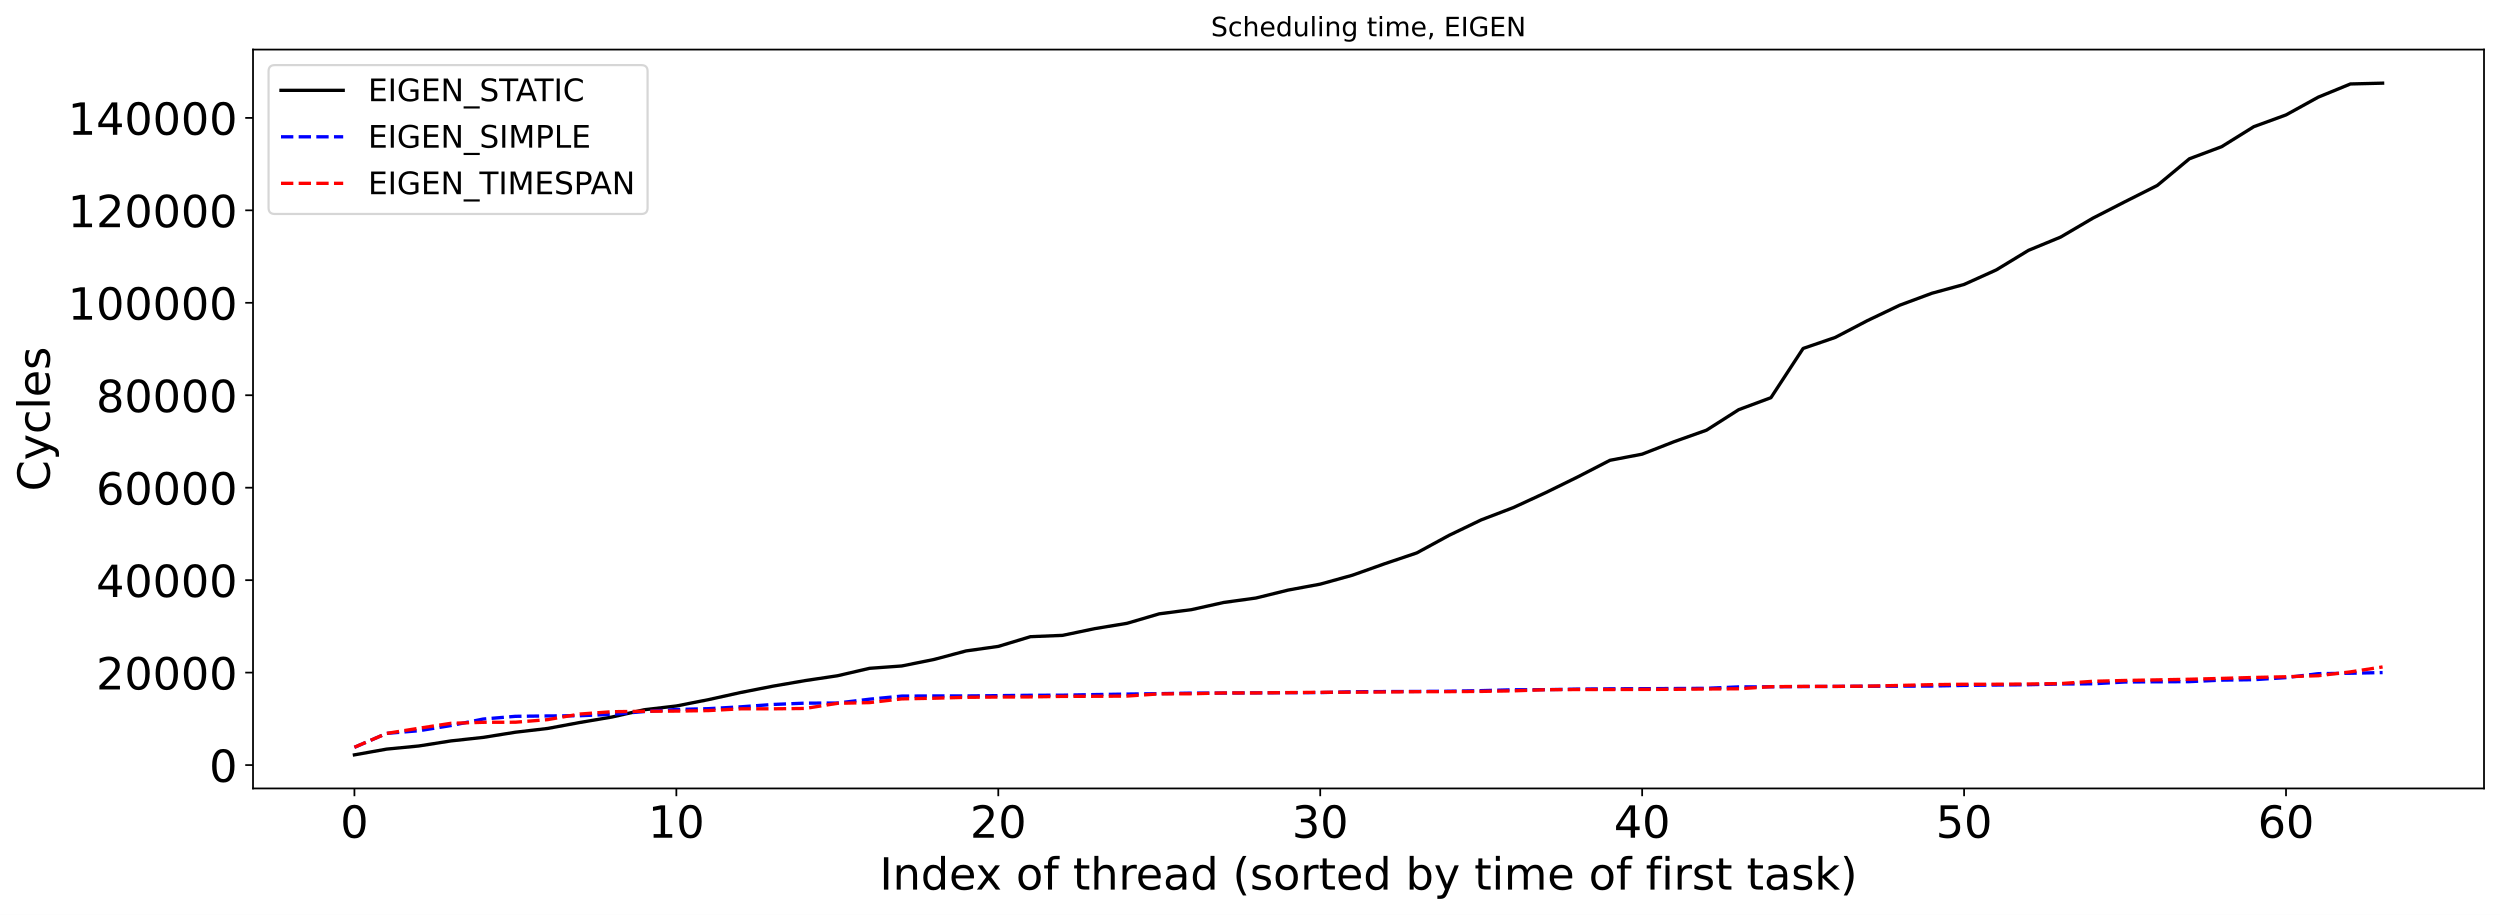
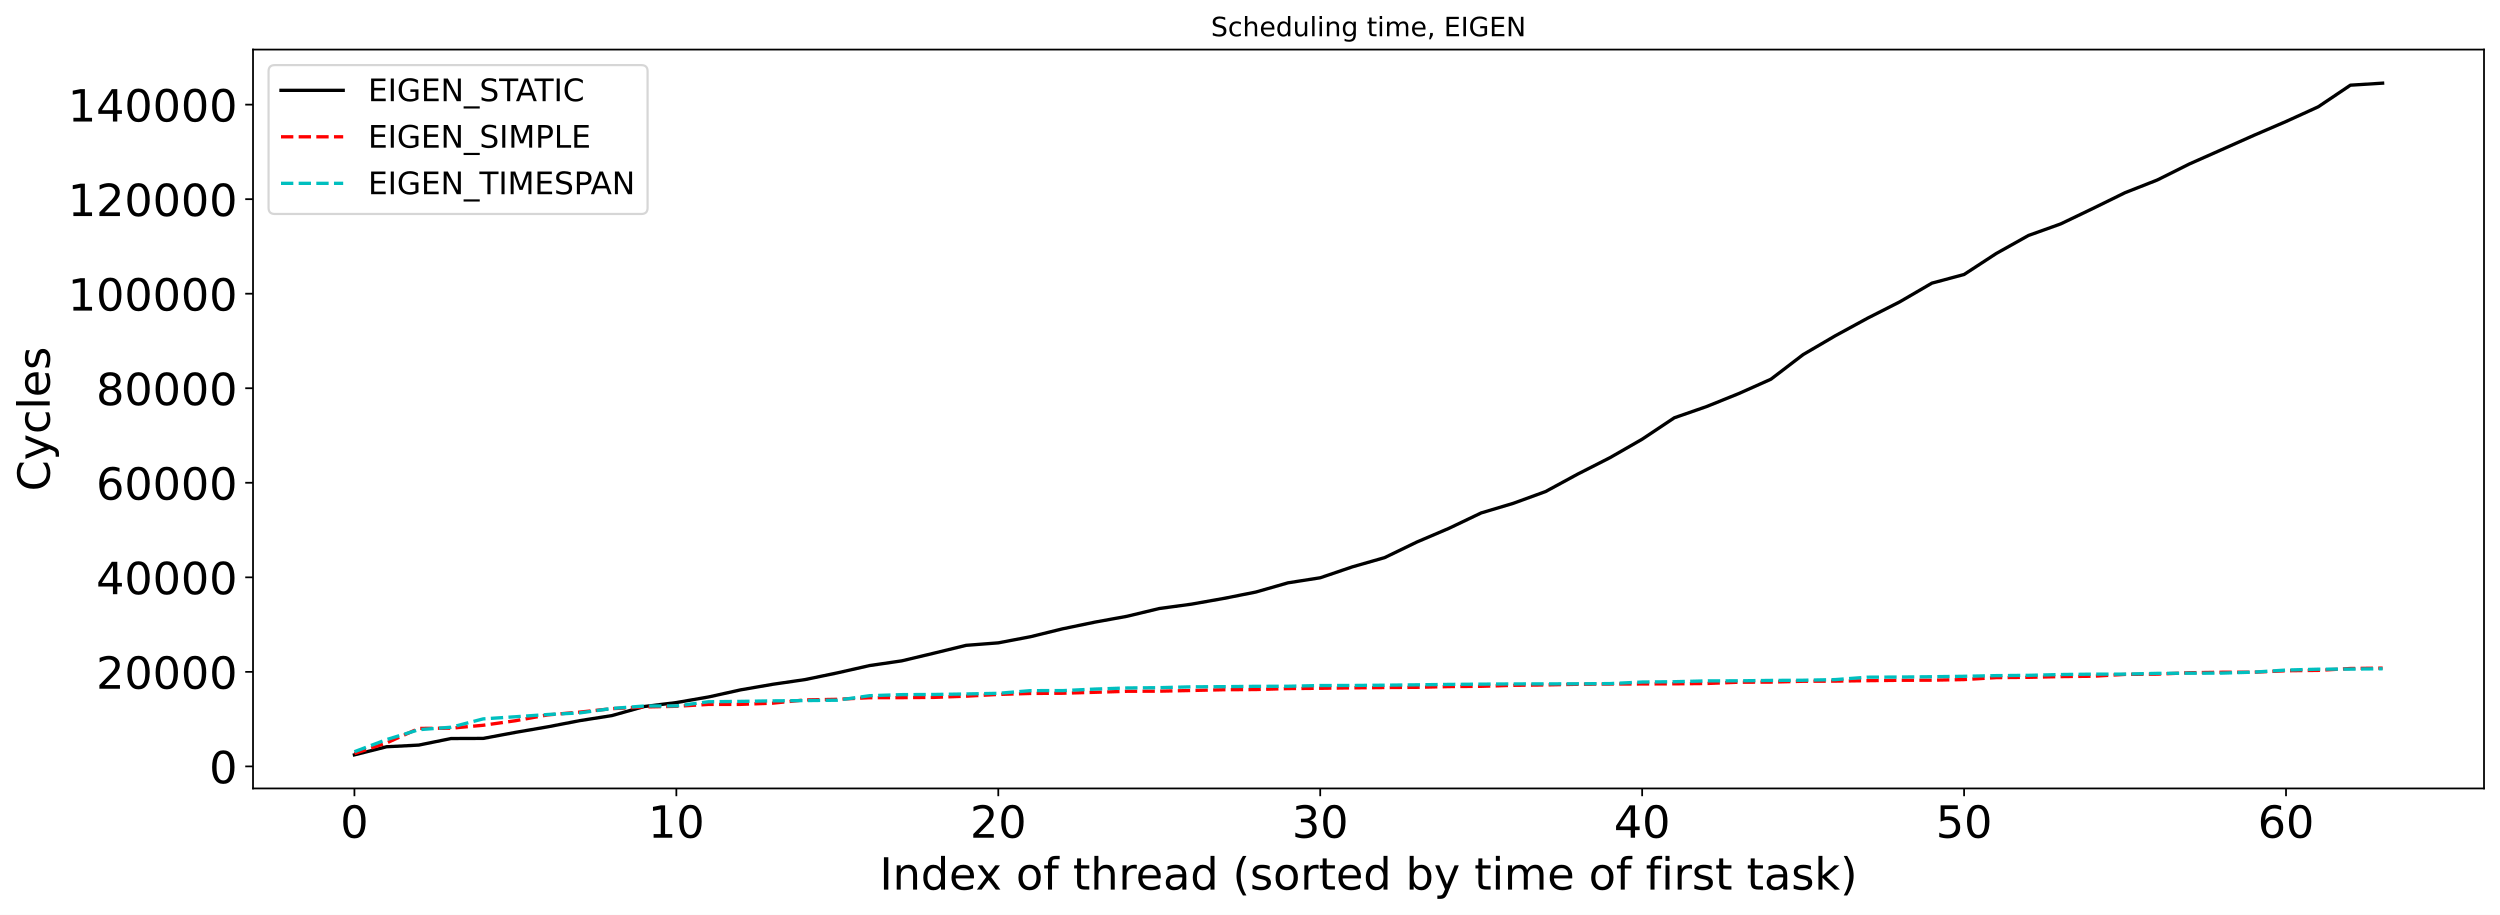
<svg xmlns="http://www.w3.org/2000/svg" xmlns:xlink="http://www.w3.org/1999/xlink" width="1125.506pt" height="411.871pt" viewBox="0 0 1125.506 411.871" version="1.1">
  <defs>
    <style type="text/css">*{stroke-linejoin: round; stroke-linecap: butt}</style>
  </defs>
  <g id="figure_1">
    <g id="patch_1">
      <path d="M -0 411.871  L 1125.506 411.871  L 1125.506 0  L -0 0  z " style="fill: #ffffff" />
    </g>
    <g id="axes_1">
      <g id="patch_2">
        <path d="M 113.906 354.958  L 1118.306 354.958  L 1118.306 22.318  L 113.906 22.318  z " style="fill: #ffffff" />
      </g>
      <g id="matplotlib.axis_1">
        <g id="xtick_1">
          <g id="line2d_1">
            <defs>
-               <path id="m2755cabca2" d="M 0 0  L 0 3.5  " style="stroke: #000000; stroke-width: 0.8" />
-             </defs>
-             <g>
-               <use xlink:href="#m2755cabca2" x="159.561" y="354.958" style="stroke: #000000; stroke-width: 0.8" />
+               <path id="me7fd4f5e73" d="M 0 0  L 0 3.5  " style="stroke: #000000; stroke-width: 0.8" />
+             </defs>
+             <g>
+               <use xlink:href="#me7fd4f5e73" x="159.561" y="354.958" style="stroke: #000000; stroke-width: 0.8" />
            </g>
          </g>
          <g id="text_1">
            <g transform="translate(153.1983 377.155) scale(0.2 -0.2)">
              <defs>
                <path id="DejaVuSans-30" d="M 2034 4250  Q 1547 4250 1301 3770  Q 1056 3291 1056 2328  Q 1056 1369 1301 889  Q 1547 409 2034 409  Q 2525 409 2770 889  Q 3016 1369 3016 2328  Q 3016 3291 2770 3770  Q 2525 4250 2034 4250  z M 2034 4750  Q 2819 4750 3233 4129  Q 3647 3509 3647 2328  Q 3647 1150 3233 529  Q 2819 -91 2034 -91  Q 1250 -91 836 529  Q 422 1150 422 2328  Q 422 3509 836 4129  Q 1250 4750 2034 4750  z " transform="scale(0.015625)" />
              </defs>
              <use xlink:href="#DejaVuSans-30" />
            </g>
          </g>
        </g>
        <g id="xtick_2">
          <g id="line2d_2">
            <g>
-               <use xlink:href="#m2755cabca2" x="304.496" y="354.958" style="stroke: #000000; stroke-width: 0.8" />
+               <use xlink:href="#me7fd4f5e73" x="304.496" y="354.958" style="stroke: #000000; stroke-width: 0.8" />
            </g>
          </g>
          <g id="text_2">
            <g transform="translate(291.7709 377.155) scale(0.2 -0.2)">
              <defs>
                <path id="DejaVuSans-31" d="M 794 531  L 1825 531  L 1825 4091  L 703 3866  L 703 4441  L 1819 4666  L 2450 4666  L 2450 531  L 3481 531  L 3481 0  L 794 0  L 794 531  z " transform="scale(0.015625)" />
              </defs>
              <use xlink:href="#DejaVuSans-31" />
              <use xlink:href="#DejaVuSans-30" x="63.623" />
            </g>
          </g>
        </g>
        <g id="xtick_3">
          <g id="line2d_3">
            <g>
-               <use xlink:href="#m2755cabca2" x="449.431" y="354.958" style="stroke: #000000; stroke-width: 0.8" />
+               <use xlink:href="#me7fd4f5e73" x="449.431" y="354.958" style="stroke: #000000; stroke-width: 0.8" />
            </g>
          </g>
          <g id="text_3">
            <g transform="translate(436.7059 377.155) scale(0.2 -0.2)">
              <defs>
                <path id="DejaVuSans-32" d="M 1228 531  L 3431 531  L 3431 0  L 469 0  L 469 531  Q 828 903 1448 1529  Q 2069 2156 2228 2338  Q 2531 2678 2651 2914  Q 2772 3150 2772 3378  Q 2772 3750 2511 3984  Q 2250 4219 1831 4219  Q 1534 4219 1204 4116  Q 875 4013 500 3803  L 500 4441  Q 881 4594 1212 4672  Q 1544 4750 1819 4750  Q 2544 4750 2975 4387  Q 3406 4025 3406 3419  Q 3406 3131 3298 2873  Q 3191 2616 2906 2266  Q 2828 2175 2409 1742  Q 1991 1309 1228 531  z " transform="scale(0.015625)" />
              </defs>
              <use xlink:href="#DejaVuSans-32" />
              <use xlink:href="#DejaVuSans-30" x="63.623" />
            </g>
          </g>
        </g>
        <g id="xtick_4">
          <g id="line2d_4">
            <g>
-               <use xlink:href="#m2755cabca2" x="594.366" y="354.958" style="stroke: #000000; stroke-width: 0.8" />
+               <use xlink:href="#me7fd4f5e73" x="594.366" y="354.958" style="stroke: #000000; stroke-width: 0.8" />
            </g>
          </g>
          <g id="text_4">
            <g transform="translate(581.641 377.155) scale(0.2 -0.2)">
              <defs>
                <path id="DejaVuSans-33" d="M 2597 2516  Q 3050 2419 3304 2112  Q 3559 1806 3559 1356  Q 3559 666 3084 287  Q 2609 -91 1734 -91  Q 1441 -91 1130 -33  Q 819 25 488 141  L 488 750  Q 750 597 1062 519  Q 1375 441 1716 441  Q 2309 441 2620 675  Q 2931 909 2931 1356  Q 2931 1769 2642 2001  Q 2353 2234 1838 2234  L 1294 2234  L 1294 2753  L 1863 2753  Q 2328 2753 2575 2939  Q 2822 3125 2822 3475  Q 2822 3834 2567 4026  Q 2313 4219 1838 4219  Q 1578 4219 1281 4162  Q 984 4106 628 3988  L 628 4550  Q 988 4650 1302 4700  Q 1616 4750 1894 4750  Q 2613 4750 3031 4423  Q 3450 4097 3450 3541  Q 3450 3153 3228 2886  Q 3006 2619 2597 2516  z " transform="scale(0.015625)" />
              </defs>
              <use xlink:href="#DejaVuSans-33" />
              <use xlink:href="#DejaVuSans-30" x="63.623" />
            </g>
          </g>
        </g>
        <g id="xtick_5">
          <g id="line2d_5">
            <g>
-               <use xlink:href="#m2755cabca2" x="739.301" y="354.958" style="stroke: #000000; stroke-width: 0.8" />
+               <use xlink:href="#me7fd4f5e73" x="739.301" y="354.958" style="stroke: #000000; stroke-width: 0.8" />
            </g>
          </g>
          <g id="text_5">
            <g transform="translate(726.5761 377.155) scale(0.2 -0.2)">
              <defs>
                <path id="DejaVuSans-34" d="M 2419 4116  L 825 1625  L 2419 1625  L 2419 4116  z M 2253 4666  L 3047 4666  L 3047 1625  L 3713 1625  L 3713 1100  L 3047 1100  L 3047 0  L 2419 0  L 2419 1100  L 313 1100  L 313 1709  L 2253 4666  z " transform="scale(0.015625)" />
              </defs>
              <use xlink:href="#DejaVuSans-34" />
              <use xlink:href="#DejaVuSans-30" x="63.623" />
            </g>
          </g>
        </g>
        <g id="xtick_6">
          <g id="line2d_6">
            <g>
-               <use xlink:href="#m2755cabca2" x="884.236" y="354.958" style="stroke: #000000; stroke-width: 0.8" />
+               <use xlink:href="#me7fd4f5e73" x="884.236" y="354.958" style="stroke: #000000; stroke-width: 0.8" />
            </g>
          </g>
          <g id="text_6">
            <g transform="translate(871.5111 377.155) scale(0.2 -0.2)">
              <defs>
                <path id="DejaVuSans-35" d="M 691 4666  L 3169 4666  L 3169 4134  L 1269 4134  L 1269 2991  Q 1406 3038 1543 3061  Q 1681 3084 1819 3084  Q 2600 3084 3056 2656  Q 3513 2228 3513 1497  Q 3513 744 3044 326  Q 2575 -91 1722 -91  Q 1428 -91 1123 -41  Q 819 9 494 109  L 494 744  Q 775 591 1075 516  Q 1375 441 1709 441  Q 2250 441 2565 725  Q 2881 1009 2881 1497  Q 2881 1984 2565 2268  Q 2250 2553 1709 2553  Q 1456 2553 1204 2497  Q 953 2441 691 2322  L 691 4666  z " transform="scale(0.015625)" />
              </defs>
              <use xlink:href="#DejaVuSans-35" />
              <use xlink:href="#DejaVuSans-30" x="63.623" />
            </g>
          </g>
        </g>
        <g id="xtick_7">
          <g id="line2d_7">
            <g>
-               <use xlink:href="#m2755cabca2" x="1029.171" y="354.958" style="stroke: #000000; stroke-width: 0.8" />
+               <use xlink:href="#me7fd4f5e73" x="1029.171" y="354.958" style="stroke: #000000; stroke-width: 0.8" />
            </g>
          </g>
          <g id="text_7">
            <g transform="translate(1016.446 377.155) scale(0.2 -0.2)">
              <defs>
                <path id="DejaVuSans-36" d="M 2113 2584  Q 1688 2584 1439 2293  Q 1191 2003 1191 1497  Q 1191 994 1439 701  Q 1688 409 2113 409  Q 2538 409 2786 701  Q 3034 994 3034 1497  Q 3034 2003 2786 2293  Q 2538 2584 2113 2584  z M 3366 4563  L 3366 3988  Q 3128 4100 2886 4159  Q 2644 4219 2406 4219  Q 1781 4219 1451 3797  Q 1122 3375 1075 2522  Q 1259 2794 1537 2939  Q 1816 3084 2150 3084  Q 2853 3084 3261 2657  Q 3669 2231 3669 1497  Q 3669 778 3244 343  Q 2819 -91 2113 -91  Q 1303 -91 875 529  Q 447 1150 447 2328  Q 447 3434 972 4092  Q 1497 4750 2381 4750  Q 2619 4750 2861 4703  Q 3103 4656 3366 4563  z " transform="scale(0.015625)" />
              </defs>
              <use xlink:href="#DejaVuSans-36" />
              <use xlink:href="#DejaVuSans-30" x="63.623" />
            </g>
          </g>
        </g>
        <g id="text_8">
          <g transform="translate(395.9859 400.5113) scale(0.2 -0.2)">
            <defs>
              <path id="DejaVuSans-49" d="M 628 4666  L 1259 4666  L 1259 0  L 628 0  L 628 4666  z " transform="scale(0.015625)" />
              <path id="DejaVuSans-6e" d="M 3513 2113  L 3513 0  L 2938 0  L 2938 2094  Q 2938 2591 2744 2837  Q 2550 3084 2163 3084  Q 1697 3084 1428 2787  Q 1159 2491 1159 1978  L 1159 0  L 581 0  L 581 3500  L 1159 3500  L 1159 2956  Q 1366 3272 1645 3428  Q 1925 3584 2291 3584  Q 2894 3584 3203 3211  Q 3513 2838 3513 2113  z " transform="scale(0.015625)" />
              <path id="DejaVuSans-64" d="M 2906 2969  L 2906 4863  L 3481 4863  L 3481 0  L 2906 0  L 2906 525  Q 2725 213 2448 61  Q 2172 -91 1784 -91  Q 1150 -91 751 415  Q 353 922 353 1747  Q 353 2572 751 3078  Q 1150 3584 1784 3584  Q 2172 3584 2448 3432  Q 2725 3281 2906 2969  z M 947 1747  Q 947 1113 1208 752  Q 1469 391 1925 391  Q 2381 391 2643 752  Q 2906 1113 2906 1747  Q 2906 2381 2643 2742  Q 2381 3103 1925 3103  Q 1469 3103 1208 2742  Q 947 2381 947 1747  z " transform="scale(0.015625)" />
              <path id="DejaVuSans-65" d="M 3597 1894  L 3597 1613  L 953 1613  Q 991 1019 1311 708  Q 1631 397 2203 397  Q 2534 397 2845 478  Q 3156 559 3463 722  L 3463 178  Q 3153 47 2828 -22  Q 2503 -91 2169 -91  Q 1331 -91 842 396  Q 353 884 353 1716  Q 353 2575 817 3079  Q 1281 3584 2069 3584  Q 2775 3584 3186 3129  Q 3597 2675 3597 1894  z M 3022 2063  Q 3016 2534 2758 2815  Q 2500 3097 2075 3097  Q 1594 3097 1305 2825  Q 1016 2553 972 2059  L 3022 2063  z " transform="scale(0.015625)" />
              <path id="DejaVuSans-78" d="M 3513 3500  L 2247 1797  L 3578 0  L 2900 0  L 1881 1375  L 863 0  L 184 0  L 1544 1831  L 300 3500  L 978 3500  L 1906 2253  L 2834 3500  L 3513 3500  z " transform="scale(0.015625)" />
              <path id="DejaVuSans-20" transform="scale(0.015625)" />
              <path id="DejaVuSans-6f" d="M 1959 3097  Q 1497 3097 1228 2736  Q 959 2375 959 1747  Q 959 1119 1226 758  Q 1494 397 1959 397  Q 2419 397 2687 759  Q 2956 1122 2956 1747  Q 2956 2369 2687 2733  Q 2419 3097 1959 3097  z M 1959 3584  Q 2709 3584 3137 3096  Q 3566 2609 3566 1747  Q 3566 888 3137 398  Q 2709 -91 1959 -91  Q 1206 -91 779 398  Q 353 888 353 1747  Q 353 2609 779 3096  Q 1206 3584 1959 3584  z " transform="scale(0.015625)" />
              <path id="DejaVuSans-66" d="M 2375 4863  L 2375 4384  L 1825 4384  Q 1516 4384 1395 4259  Q 1275 4134 1275 3809  L 1275 3500  L 2222 3500  L 2222 3053  L 1275 3053  L 1275 0  L 697 0  L 697 3053  L 147 3053  L 147 3500  L 697 3500  L 697 3744  Q 697 4328 969 4595  Q 1241 4863 1831 4863  L 2375 4863  z " transform="scale(0.015625)" />
              <path id="DejaVuSans-74" d="M 1172 4494  L 1172 3500  L 2356 3500  L 2356 3053  L 1172 3053  L 1172 1153  Q 1172 725 1289 603  Q 1406 481 1766 481  L 2356 481  L 2356 0  L 1766 0  Q 1100 0 847 248  Q 594 497 594 1153  L 594 3053  L 172 3053  L 172 3500  L 594 3500  L 594 4494  L 1172 4494  z " transform="scale(0.015625)" />
              <path id="DejaVuSans-68" d="M 3513 2113  L 3513 0  L 2938 0  L 2938 2094  Q 2938 2591 2744 2837  Q 2550 3084 2163 3084  Q 1697 3084 1428 2787  Q 1159 2491 1159 1978  L 1159 0  L 581 0  L 581 4863  L 1159 4863  L 1159 2956  Q 1366 3272 1645 3428  Q 1925 3584 2291 3584  Q 2894 3584 3203 3211  Q 3513 2838 3513 2113  z " transform="scale(0.015625)" />
              <path id="DejaVuSans-72" d="M 2631 2963  Q 2534 3019 2420 3045  Q 2306 3072 2169 3072  Q 1681 3072 1420 2755  Q 1159 2438 1159 1844  L 1159 0  L 581 0  L 581 3500  L 1159 3500  L 1159 2956  Q 1341 3275 1631 3429  Q 1922 3584 2338 3584  Q 2397 3584 2469 3576  Q 2541 3569 2628 3553  L 2631 2963  z " transform="scale(0.015625)" />
              <path id="DejaVuSans-61" d="M 2194 1759  Q 1497 1759 1228 1600  Q 959 1441 959 1056  Q 959 750 1161 570  Q 1363 391 1709 391  Q 2188 391 2477 730  Q 2766 1069 2766 1631  L 2766 1759  L 2194 1759  z M 3341 1997  L 3341 0  L 2766 0  L 2766 531  Q 2569 213 2275 61  Q 1981 -91 1556 -91  Q 1019 -91 701 211  Q 384 513 384 1019  Q 384 1609 779 1909  Q 1175 2209 1959 2209  L 2766 2209  L 2766 2266  Q 2766 2663 2505 2880  Q 2244 3097 1772 3097  Q 1472 3097 1187 3025  Q 903 2953 641 2809  L 641 3341  Q 956 3463 1253 3523  Q 1550 3584 1831 3584  Q 2591 3584 2966 3190  Q 3341 2797 3341 1997  z " transform="scale(0.015625)" />
              <path id="DejaVuSans-28" d="M 1984 4856  Q 1566 4138 1362 3434  Q 1159 2731 1159 2009  Q 1159 1288 1364 580  Q 1569 -128 1984 -844  L 1484 -844  Q 1016 -109 783 600  Q 550 1309 550 2009  Q 550 2706 781 3412  Q 1013 4119 1484 4856  L 1984 4856  z " transform="scale(0.015625)" />
              <path id="DejaVuSans-73" d="M 2834 3397  L 2834 2853  Q 2591 2978 2328 3040  Q 2066 3103 1784 3103  Q 1356 3103 1142 2972  Q 928 2841 928 2578  Q 928 2378 1081 2264  Q 1234 2150 1697 2047  L 1894 2003  Q 2506 1872 2764 1633  Q 3022 1394 3022 966  Q 3022 478 2636 193  Q 2250 -91 1575 -91  Q 1294 -91 989 -36  Q 684 19 347 128  L 347 722  Q 666 556 975 473  Q 1284 391 1588 391  Q 1994 391 2212 530  Q 2431 669 2431 922  Q 2431 1156 2273 1281  Q 2116 1406 1581 1522  L 1381 1569  Q 847 1681 609 1914  Q 372 2147 372 2553  Q 372 3047 722 3315  Q 1072 3584 1716 3584  Q 2034 3584 2315 3537  Q 2597 3491 2834 3397  z " transform="scale(0.015625)" />
              <path id="DejaVuSans-62" d="M 3116 1747  Q 3116 2381 2855 2742  Q 2594 3103 2138 3103  Q 1681 3103 1420 2742  Q 1159 2381 1159 1747  Q 1159 1113 1420 752  Q 1681 391 2138 391  Q 2594 391 2855 752  Q 3116 1113 3116 1747  z M 1159 2969  Q 1341 3281 1617 3432  Q 1894 3584 2278 3584  Q 2916 3584 3314 3078  Q 3713 2572 3713 1747  Q 3713 922 3314 415  Q 2916 -91 2278 -91  Q 1894 -91 1617 61  Q 1341 213 1159 525  L 1159 0  L 581 0  L 581 4863  L 1159 4863  L 1159 2969  z " transform="scale(0.015625)" />
              <path id="DejaVuSans-79" d="M 2059 -325  Q 1816 -950 1584 -1140  Q 1353 -1331 966 -1331  L 506 -1331  L 506 -850  L 844 -850  Q 1081 -850 1212 -737  Q 1344 -625 1503 -206  L 1606 56  L 191 3500  L 800 3500  L 1894 763  L 2988 3500  L 3597 3500  L 2059 -325  z " transform="scale(0.015625)" />
              <path id="DejaVuSans-69" d="M 603 3500  L 1178 3500  L 1178 0  L 603 0  L 603 3500  z M 603 4863  L 1178 4863  L 1178 4134  L 603 4134  L 603 4863  z " transform="scale(0.015625)" />
              <path id="DejaVuSans-6d" d="M 3328 2828  Q 3544 3216 3844 3400  Q 4144 3584 4550 3584  Q 5097 3584 5394 3201  Q 5691 2819 5691 2113  L 5691 0  L 5113 0  L 5113 2094  Q 5113 2597 4934 2840  Q 4756 3084 4391 3084  Q 3944 3084 3684 2787  Q 3425 2491 3425 1978  L 3425 0  L 2847 0  L 2847 2094  Q 2847 2600 2669 2842  Q 2491 3084 2119 3084  Q 1678 3084 1418 2786  Q 1159 2488 1159 1978  L 1159 0  L 581 0  L 581 3500  L 1159 3500  L 1159 2956  Q 1356 3278 1631 3431  Q 1906 3584 2284 3584  Q 2666 3584 2933 3390  Q 3200 3197 3328 2828  z " transform="scale(0.015625)" />
              <path id="DejaVuSans-6b" d="M 581 4863  L 1159 4863  L 1159 1991  L 2875 3500  L 3609 3500  L 1753 1863  L 3688 0  L 2938 0  L 1159 1709  L 1159 0  L 581 0  L 581 4863  z " transform="scale(0.015625)" />
              <path id="DejaVuSans-29" d="M 513 4856  L 1013 4856  Q 1481 4119 1714 3412  Q 1947 2706 1947 2009  Q 1947 1309 1714 600  Q 1481 -109 1013 -844  L 513 -844  Q 928 -128 1133 580  Q 1338 1288 1338 2009  Q 1338 2731 1133 3434  Q 928 4138 513 4856  z " transform="scale(0.015625)" />
            </defs>
            <use xlink:href="#DejaVuSans-49" />
            <use xlink:href="#DejaVuSans-6e" x="29.492" />
            <use xlink:href="#DejaVuSans-64" x="92.871" />
            <use xlink:href="#DejaVuSans-65" x="156.348" />
            <use xlink:href="#DejaVuSans-78" x="216.121" />
            <use xlink:href="#DejaVuSans-20" x="275.301" />
            <use xlink:href="#DejaVuSans-6f" x="307.088" />
            <use xlink:href="#DejaVuSans-66" x="368.27" />
            <use xlink:href="#DejaVuSans-20" x="403.475" />
            <use xlink:href="#DejaVuSans-74" x="435.262" />
            <use xlink:href="#DejaVuSans-68" x="474.471" />
            <use xlink:href="#DejaVuSans-72" x="537.85" />
            <use xlink:href="#DejaVuSans-65" x="576.713" />
            <use xlink:href="#DejaVuSans-61" x="638.236" />
            <use xlink:href="#DejaVuSans-64" x="699.516" />
            <use xlink:href="#DejaVuSans-20" x="762.992" />
            <use xlink:href="#DejaVuSans-28" x="794.779" />
            <use xlink:href="#DejaVuSans-73" x="833.793" />
            <use xlink:href="#DejaVuSans-6f" x="885.893" />
            <use xlink:href="#DejaVuSans-72" x="947.074" />
            <use xlink:href="#DejaVuSans-74" x="988.188" />
            <use xlink:href="#DejaVuSans-65" x="1027.396" />
            <use xlink:href="#DejaVuSans-64" x="1088.92" />
            <use xlink:href="#DejaVuSans-20" x="1152.396" />
            <use xlink:href="#DejaVuSans-62" x="1184.184" />
            <use xlink:href="#DejaVuSans-79" x="1247.66" />
            <use xlink:href="#DejaVuSans-20" x="1306.84" />
            <use xlink:href="#DejaVuSans-74" x="1338.627" />
            <use xlink:href="#DejaVuSans-69" x="1377.836" />
            <use xlink:href="#DejaVuSans-6d" x="1405.619" />
            <use xlink:href="#DejaVuSans-65" x="1503.031" />
            <use xlink:href="#DejaVuSans-20" x="1564.555" />
            <use xlink:href="#DejaVuSans-6f" x="1596.342" />
            <use xlink:href="#DejaVuSans-66" x="1657.523" />
            <use xlink:href="#DejaVuSans-20" x="1692.729" />
            <use xlink:href="#DejaVuSans-66" x="1724.516" />
            <use xlink:href="#DejaVuSans-69" x="1759.721" />
            <use xlink:href="#DejaVuSans-72" x="1787.504" />
            <use xlink:href="#DejaVuSans-73" x="1828.617" />
            <use xlink:href="#DejaVuSans-74" x="1880.717" />
            <use xlink:href="#DejaVuSans-20" x="1919.926" />
            <use xlink:href="#DejaVuSans-74" x="1951.713" />
            <use xlink:href="#DejaVuSans-61" x="1990.922" />
            <use xlink:href="#DejaVuSans-73" x="2052.201" />
            <use xlink:href="#DejaVuSans-6b" x="2104.301" />
            <use xlink:href="#DejaVuSans-29" x="2162.211" />
          </g>
        </g>
      </g>
      <g id="matplotlib.axis_2">
        <g id="ytick_1">
          <g id="line2d_8">
            <defs>
-               <path id="m06d02266ec" d="M 0 0  L -3.5 0  " style="stroke: #000000; stroke-width: 0.8" />
-             </defs>
-             <g>
-               <use xlink:href="#m06d02266ec" x="113.906" y="344.429" style="stroke: #000000; stroke-width: 0.8" />
+               <path id="ma4d446d182" d="M 0 0  L -3.5 0  " style="stroke: #000000; stroke-width: 0.8" />
+             </defs>
+             <g>
+               <use xlink:href="#ma4d446d182" x="113.906" y="345.035" style="stroke: #000000; stroke-width: 0.8" />
            </g>
          </g>
          <g id="text_9">
-             <g transform="translate(94.18125 352.0275) scale(0.2 -0.2)">
+             <g transform="translate(94.18125 352.6333) scale(0.2 -0.2)">
              <use xlink:href="#DejaVuSans-30" />
            </g>
          </g>
        </g>
        <g id="ytick_2">
          <g id="line2d_9">
            <g>
-               <use xlink:href="#m06d02266ec" x="113.906" y="302.807" style="stroke: #000000; stroke-width: 0.8" />
+               <use xlink:href="#ma4d446d182" x="113.906" y="302.473" style="stroke: #000000; stroke-width: 0.8" />
            </g>
          </g>
          <g id="text_10">
-             <g transform="translate(43.28125 310.4055) scale(0.2 -0.2)">
+             <g transform="translate(43.28125 310.0718) scale(0.2 -0.2)">
              <use xlink:href="#DejaVuSans-32" />
              <use xlink:href="#DejaVuSans-30" x="63.623" />
              <use xlink:href="#DejaVuSans-30" x="127.246" />
              <use xlink:href="#DejaVuSans-30" x="190.869" />
              <use xlink:href="#DejaVuSans-30" x="254.492" />
            </g>
          </g>
        </g>
        <g id="ytick_3">
          <g id="line2d_10">
            <g>
-               <use xlink:href="#m06d02266ec" x="113.906" y="261.185" style="stroke: #000000; stroke-width: 0.8" />
+               <use xlink:href="#ma4d446d182" x="113.906" y="259.912" style="stroke: #000000; stroke-width: 0.8" />
            </g>
          </g>
          <g id="text_11">
-             <g transform="translate(43.28125 268.7836) scale(0.2 -0.2)">
+             <g transform="translate(43.28125 267.5102) scale(0.2 -0.2)">
              <use xlink:href="#DejaVuSans-34" />
              <use xlink:href="#DejaVuSans-30" x="63.623" />
              <use xlink:href="#DejaVuSans-30" x="127.246" />
              <use xlink:href="#DejaVuSans-30" x="190.869" />
              <use xlink:href="#DejaVuSans-30" x="254.492" />
            </g>
          </g>
        </g>
        <g id="ytick_4">
          <g id="line2d_11">
            <g>
-               <use xlink:href="#m06d02266ec" x="113.906" y="219.563" style="stroke: #000000; stroke-width: 0.8" />
+               <use xlink:href="#ma4d446d182" x="113.906" y="217.35" style="stroke: #000000; stroke-width: 0.8" />
            </g>
          </g>
          <g id="text_12">
-             <g transform="translate(43.28125 227.1617) scale(0.2 -0.2)">
+             <g transform="translate(43.28125 224.9486) scale(0.2 -0.2)">
              <use xlink:href="#DejaVuSans-36" />
              <use xlink:href="#DejaVuSans-30" x="63.623" />
              <use xlink:href="#DejaVuSans-30" x="127.246" />
              <use xlink:href="#DejaVuSans-30" x="190.869" />
              <use xlink:href="#DejaVuSans-30" x="254.492" />
            </g>
          </g>
        </g>
        <g id="ytick_5">
          <g id="line2d_12">
            <g>
-               <use xlink:href="#m06d02266ec" x="113.906" y="177.941" style="stroke: #000000; stroke-width: 0.8" />
+               <use xlink:href="#ma4d446d182" x="113.906" y="174.789" style="stroke: #000000; stroke-width: 0.8" />
            </g>
          </g>
          <g id="text_13">
-             <g transform="translate(43.28125 185.5397) scale(0.2 -0.2)">
+             <g transform="translate(43.28125 182.387) scale(0.2 -0.2)">
              <defs>
                <path id="DejaVuSans-38" d="M 2034 2216  Q 1584 2216 1326 1975  Q 1069 1734 1069 1313  Q 1069 891 1326 650  Q 1584 409 2034 409  Q 2484 409 2743 651  Q 3003 894 3003 1313  Q 3003 1734 2745 1975  Q 2488 2216 2034 2216  z M 1403 2484  Q 997 2584 770 2862  Q 544 3141 544 3541  Q 544 4100 942 4425  Q 1341 4750 2034 4750  Q 2731 4750 3128 4425  Q 3525 4100 3525 3541  Q 3525 3141 3298 2862  Q 3072 2584 2669 2484  Q 3125 2378 3379 2068  Q 3634 1759 3634 1313  Q 3634 634 3220 271  Q 2806 -91 2034 -91  Q 1263 -91 848 271  Q 434 634 434 1313  Q 434 1759 690 2068  Q 947 2378 1403 2484  z M 1172 3481  Q 1172 3119 1398 2916  Q 1625 2713 2034 2713  Q 2441 2713 2670 2916  Q 2900 3119 2900 3481  Q 2900 3844 2670 4047  Q 2441 4250 2034 4250  Q 1625 4250 1398 4047  Q 1172 3844 1172 3481  z " transform="scale(0.015625)" />
              </defs>
              <use xlink:href="#DejaVuSans-38" />
              <use xlink:href="#DejaVuSans-30" x="63.623" />
              <use xlink:href="#DejaVuSans-30" x="127.246" />
              <use xlink:href="#DejaVuSans-30" x="190.869" />
              <use xlink:href="#DejaVuSans-30" x="254.492" />
            </g>
          </g>
        </g>
        <g id="ytick_6">
          <g id="line2d_13">
            <g>
-               <use xlink:href="#m06d02266ec" x="113.906" y="136.319" style="stroke: #000000; stroke-width: 0.8" />
+               <use xlink:href="#ma4d446d182" x="113.906" y="132.227" style="stroke: #000000; stroke-width: 0.8" />
            </g>
          </g>
          <g id="text_14">
-             <g transform="translate(30.55625 143.9178) scale(0.2 -0.2)">
+             <g transform="translate(30.55625 139.8254) scale(0.2 -0.2)">
              <use xlink:href="#DejaVuSans-31" />
              <use xlink:href="#DejaVuSans-30" x="63.623" />
              <use xlink:href="#DejaVuSans-30" x="127.246" />
              <use xlink:href="#DejaVuSans-30" x="190.869" />
              <use xlink:href="#DejaVuSans-30" x="254.492" />
              <use xlink:href="#DejaVuSans-30" x="318.115" />
            </g>
          </g>
        </g>
        <g id="ytick_7">
          <g id="line2d_14">
            <g>
-               <use xlink:href="#m06d02266ec" x="113.906" y="94.697" style="stroke: #000000; stroke-width: 0.8" />
+               <use xlink:href="#ma4d446d182" x="113.906" y="89.665" style="stroke: #000000; stroke-width: 0.8" />
            </g>
          </g>
          <g id="text_15">
-             <g transform="translate(30.55625 102.2959) scale(0.2 -0.2)">
+             <g transform="translate(30.55625 97.26387) scale(0.2 -0.2)">
              <use xlink:href="#DejaVuSans-31" />
              <use xlink:href="#DejaVuSans-32" x="63.623" />
              <use xlink:href="#DejaVuSans-30" x="127.246" />
              <use xlink:href="#DejaVuSans-30" x="190.869" />
              <use xlink:href="#DejaVuSans-30" x="254.492" />
              <use xlink:href="#DejaVuSans-30" x="318.115" />
            </g>
          </g>
        </g>
        <g id="ytick_8">
          <g id="line2d_15">
            <g>
-               <use xlink:href="#m06d02266ec" x="113.906" y="53.075" style="stroke: #000000; stroke-width: 0.8" />
+               <use xlink:href="#ma4d446d182" x="113.906" y="47.104" style="stroke: #000000; stroke-width: 0.8" />
            </g>
          </g>
          <g id="text_16">
-             <g transform="translate(30.55625 60.67392) scale(0.2 -0.2)">
+             <g transform="translate(30.55625 54.7023) scale(0.2 -0.2)">
              <use xlink:href="#DejaVuSans-31" />
              <use xlink:href="#DejaVuSans-34" x="63.623" />
              <use xlink:href="#DejaVuSans-30" x="127.246" />
              <use xlink:href="#DejaVuSans-30" x="190.869" />
              <use xlink:href="#DejaVuSans-30" x="254.492" />
              <use xlink:href="#DejaVuSans-30" x="318.115" />
            </g>
          </g>
        </g>
        <g id="text_17">
          <g transform="translate(22.39688 221.1788) rotate(-90) scale(0.2 -0.2)">
            <defs>
              <path id="DejaVuSans-43" d="M 4122 4306  L 4122 3641  Q 3803 3938 3442 4084  Q 3081 4231 2675 4231  Q 1875 4231 1450 3742  Q 1025 3253 1025 2328  Q 1025 1406 1450 917  Q 1875 428 2675 428  Q 3081 428 3442 575  Q 3803 722 4122 1019  L 4122 359  Q 3791 134 3420 21  Q 3050 -91 2638 -91  Q 1578 -91 968 557  Q 359 1206 359 2328  Q 359 3453 968 4101  Q 1578 4750 2638 4750  Q 3056 4750 3426 4639  Q 3797 4528 4122 4306  z " transform="scale(0.015625)" />
              <path id="DejaVuSans-63" d="M 3122 3366  L 3122 2828  Q 2878 2963 2633 3030  Q 2388 3097 2138 3097  Q 1578 3097 1268 2742  Q 959 2388 959 1747  Q 959 1106 1268 751  Q 1578 397 2138 397  Q 2388 397 2633 464  Q 2878 531 3122 666  L 3122 134  Q 2881 22 2623 -34  Q 2366 -91 2075 -91  Q 1284 -91 818 406  Q 353 903 353 1747  Q 353 2603 823 3093  Q 1294 3584 2113 3584  Q 2378 3584 2631 3529  Q 2884 3475 3122 3366  z " transform="scale(0.015625)" />
              <path id="DejaVuSans-6c" d="M 603 4863  L 1178 4863  L 1178 0  L 603 0  L 603 4863  z " transform="scale(0.015625)" />
            </defs>
            <use xlink:href="#DejaVuSans-43" />
            <use xlink:href="#DejaVuSans-79" x="69.824" />
            <use xlink:href="#DejaVuSans-63" x="129.004" />
            <use xlink:href="#DejaVuSans-6c" x="183.984" />
            <use xlink:href="#DejaVuSans-65" x="211.768" />
            <use xlink:href="#DejaVuSans-73" x="273.291" />
          </g>
        </g>
      </g>
      <g id="line2d_16">
-         <path d="M 159.561 339.838  L 174.054 337.253  L 188.548 335.838  L 203.041 333.557  L 217.535 331.976  L 232.028 329.649  L 246.522 327.955  L 261.015 325.27  L 275.509 322.802  L 290.002 319.531  L 304.496 317.828  L 318.989 314.965  L 333.483 311.76  L 347.976 308.913  L 362.47 306.407  L 376.963 304.239  L 391.457 300.88  L 405.95 299.823  L 420.444 296.901  L 434.937 293.047  L 449.431 291.011  L 463.924 286.629  L 478.418 286.033  L 492.911 283.003  L 507.405 280.61  L 521.898 276.348  L 536.392 274.463  L 550.885 271.237  L 565.379 269.239  L 579.872 265.668  L 594.366 262.979  L 608.859 258.958  L 623.353 253.806  L 637.847 248.919  L 652.34 241.028  L 666.834 234.056  L 681.327 228.508  L 695.821 221.815  L 710.314 214.702  L 724.808 207.226  L 739.301 204.459  L 753.795 198.806  L 768.288 193.658  L 782.782 184.426  L 797.275 179.044  L 811.769 156.872  L 826.262 151.898  L 840.756 144.319  L 855.249 137.406  L 869.743 132.024  L 884.236 128.057  L 898.73 121.514  L 913.223 112.711  L 927.717 106.726  L 942.21 98.219  L 956.704 90.797  L 971.197 83.501  L 985.691 71.468  L 1000.184 66.041  L 1014.678 57.025  L 1029.171 51.735  L 1043.665 43.744  L 1058.158 37.8  L 1072.652 37.438  " clip-path="url(#p6b45e5b9c6)" style="fill: none; stroke: #000000; stroke-width: 1.5; stroke-linecap: square" />
+         <path d="M 159.561 339.838  L 174.054 336.186  L 188.548 335.437  L 203.041 332.488  L 217.535 332.432  L 232.028 329.721  L 246.522 327.231  L 261.015 324.431  L 275.509 322.15  L 290.002 318.076  L 304.496 316.293  L 318.989 313.773  L 333.483 310.564  L 347.976 308.057  L 362.47 305.942  L 376.963 302.933  L 391.457 299.643  L 405.95 297.523  L 420.444 294.067  L 434.937 290.535  L 449.431 289.415  L 463.924 286.649  L 478.418 283.087  L 492.911 280.086  L 507.405 277.447  L 521.898 273.961  L 536.392 271.995  L 550.885 269.42  L 565.379 266.539  L 579.872 262.389  L 594.366 260.116  L 608.859 255.192  L 623.353 251.046  L 637.847 244.032  L 652.34 237.844  L 666.834 230.919  L 681.327 226.582  L 695.821 221.296  L 710.314 213.426  L 724.808 206.05  L 739.301 197.734  L 753.795 188.081  L 768.288 183.037  L 782.782 177.189  L 797.275 170.72  L 811.769 159.637  L 826.262 151.158  L 840.756 143.263  L 855.249 135.904  L 869.743 127.469  L 884.236 123.574  L 898.73 114.113  L 913.223 106.009  L 927.717 100.808  L 942.21 93.858  L 956.704 86.746  L 971.197 81.042  L 985.691 73.807  L 1000.184 67.38  L 1014.678 60.936  L 1029.171 54.697  L 1043.665 48.091  L 1058.158 38.349  L 1072.652 37.438  " clip-path="url(#p23ffcd11a6)" style="fill: none; stroke: #000000; stroke-width: 1.5; stroke-linecap: square" />
      </g>
      <g id="line2d_17">
-         <path d="M 159.561 336.45  L 174.054 330.174  L 188.548 328.983  L 203.041 326.644  L 217.535 323.714  L 232.028 322.49  L 246.522 322.319  L 261.015 322.224  L 275.509 321.599  L 290.002 320.351  L 304.496 319.41  L 318.989 319.044  L 333.483 318.211  L 347.976 317.154  L 362.47 316.555  L 376.963 316.505  L 391.457 314.782  L 405.95 313.383  L 420.444 313.321  L 434.937 313.312  L 449.431 313.175  L 463.924 313.013  L 478.418 312.975  L 492.911 312.701  L 507.405 312.468  L 521.898 312.284  L 536.392 312.035  L 550.885 312.022  L 565.379 311.931  L 579.872 311.852  L 594.366 311.814  L 608.859 311.435  L 623.353 311.34  L 637.847 311.294  L 652.34 311.186  L 666.834 310.928  L 681.327 310.528  L 695.821 310.495  L 710.314 310.22  L 724.808 310.108  L 739.301 310.049  L 753.795 309.97  L 768.288 309.87  L 782.782 309.238  L 797.275 309.192  L 811.769 309.092  L 826.262 309.021  L 840.756 308.93  L 855.249 308.921  L 869.743 308.855  L 884.236 308.572  L 898.73 308.409  L 913.223 308.26  L 927.717 307.931  L 942.21 307.848  L 956.704 307.036  L 971.197 306.948  L 985.691 306.874  L 1000.184 306.195  L 1014.678 305.995  L 1029.171 305.071  L 1043.665 303.282  L 1058.158 303.094  L 1072.652 302.79  " clip-path="url(#p6b45e5b9c6)" style="fill: none; stroke-dasharray: 5.55,2.4; stroke-dashoffset: 0; stroke: #0000ff; stroke-width: 1.5" />
+         <path d="M 159.561 339.238  L 174.054 334.471  L 188.548 327.929  L 203.041 327.836  L 217.535 326.516  L 232.028 324.482  L 246.522 321.856  L 261.015 320.592  L 275.509 319.043  L 290.002 318.298  L 304.496 317.978  L 318.989 317.123  L 333.483 317.11  L 347.976 316.565  L 362.47 315.093  L 376.963 314.833  L 391.457 314.11  L 405.95 314.084  L 420.444 313.969  L 434.937 313.424  L 449.431 312.641  L 463.924 312.194  L 478.418 312.096  L 492.911 311.675  L 507.405 311.224  L 521.898 311.169  L 536.392 310.862  L 550.885 310.517  L 565.379 310.432  L 579.872 310.007  L 594.366 309.866  L 608.859 309.67  L 623.353 309.534  L 637.847 309.432  L 652.34 309.1  L 666.834 308.985  L 681.327 308.534  L 695.821 308.368  L 710.314 308.062  L 724.808 307.955  L 739.301 307.921  L 753.795 307.857  L 768.288 307.717  L 782.782 307.134  L 797.275 307.091  L 811.769 306.712  L 826.262 306.644  L 840.756 306.436  L 855.249 306.274  L 869.743 306.219  L 884.236 305.946  L 898.73 305.065  L 913.223 304.938  L 927.717 304.606  L 942.21 304.448  L 956.704 303.614  L 971.197 303.508  L 985.691 302.865  L 1000.184 302.639  L 1014.678 302.635  L 1029.171 301.984  L 1043.665 301.805  L 1058.158 300.958  L 1072.652 300.775  " clip-path="url(#p23ffcd11a6)" style="fill: none; stroke-dasharray: 5.55,2.4; stroke-dashoffset: 0; stroke: #ff0000; stroke-width: 1.5" />
      </g>
      <g id="line2d_18">
-         <path d="M 159.561 336.413  L 174.054 330.182  L 188.548 327.863  L 203.041 325.628  L 217.535 325.183  L 232.028 325.146  L 246.522 323.984  L 261.015 321.462  L 275.509 320.413  L 290.002 320.222  L 304.496 320.134  L 318.989 319.905  L 333.483 319.115  L 347.976 319.11  L 362.47 318.948  L 376.963 316.642  L 391.457 316.318  L 405.95 314.64  L 420.444 314.345  L 434.937 313.937  L 449.431 313.808  L 463.924 313.745  L 478.418 313.516  L 492.911 313.475  L 507.405 313.371  L 521.898 312.388  L 536.392 312.339  L 550.885 311.956  L 565.379 311.951  L 579.872 311.802  L 594.366 311.677  L 608.859 311.635  L 623.353 311.531  L 637.847 311.394  L 652.34 311.381  L 666.834 311.273  L 681.327 311.023  L 695.821 310.52  L 710.314 310.428  L 724.808 310.424  L 739.301 310.374  L 753.795 310.341  L 768.288 310.195  L 782.782 310.083  L 797.275 309.15  L 811.769 309.013  L 826.262 309.013  L 840.756 308.917  L 855.249 308.584  L 869.743 308.23  L 884.236 308.051  L 898.73 308.043  L 913.223 307.935  L 927.717 307.743  L 942.21 306.72  L 956.704 306.345  L 971.197 306.079  L 985.691 305.8  L 1000.184 305.413  L 1014.678 304.992  L 1029.171 304.668  L 1043.665 304.21  L 1058.158 302.482  L 1072.652 300.256  " clip-path="url(#p6b45e5b9c6)" style="fill: none; stroke-dasharray: 5.55,2.4; stroke-dashoffset: 0; stroke: #ff0000; stroke-width: 1.5" />
+         <path d="M 159.561 338.417  L 174.054 332.956  L 188.548 328.512  L 203.041 327.393  L 217.535 323.639  L 232.028 322.682  L 246.522 321.673  L 261.015 320.954  L 275.509 318.953  L 290.002 317.847  L 304.496 317.821  L 318.989 315.927  L 333.483 315.757  L 347.976 315.523  L 362.47 315.404  L 376.963 315.246  L 391.457 313.203  L 405.95 312.726  L 420.444 312.654  L 434.937 312.42  L 449.431 312.131  L 463.924 310.926  L 478.418 310.918  L 492.911 310.22  L 507.405 309.717  L 521.898 309.59  L 536.392 309.211  L 550.885 309.134  L 565.379 308.985  L 579.872 308.955  L 594.366 308.623  L 608.859 308.598  L 623.353 308.47  L 637.847 308.304  L 652.34 308.121  L 666.834 308.002  L 681.327 307.896  L 695.821 307.883  L 710.314 307.832  L 724.808 307.759  L 739.301 307.049  L 753.795 306.904  L 768.288 306.538  L 782.782 306.5  L 797.275 306.329  L 811.769 306.244  L 826.262 305.955  L 840.756 304.865  L 855.249 304.81  L 869.743 304.661  L 884.236 304.465  L 898.73 304.167  L 913.223 304.035  L 927.717 303.674  L 942.21 303.499  L 956.704 303.482  L 971.197 303.142  L 985.691 303.082  L 1000.184 303.044  L 1014.678 302.597  L 1029.171 301.656  L 1043.665 301.273  L 1058.158 301.231  L 1072.652 301.082  " clip-path="url(#p23ffcd11a6)" style="fill: none; stroke-dasharray: 5.55,2.4; stroke-dashoffset: 0; stroke: #00bfbf; stroke-width: 1.5" />
      </g>
      <g id="patch_3">
        <path d="M 113.906 354.958  L 113.906 22.318  " style="fill: none; stroke: #000000; stroke-width: 0.8; stroke-linejoin: miter; stroke-linecap: square" />
      </g>
      <g id="patch_4">
        <path d="M 1118.306 354.958  L 1118.306 22.318  " style="fill: none; stroke: #000000; stroke-width: 0.8; stroke-linejoin: miter; stroke-linecap: square" />
      </g>
      <g id="patch_5">
        <path d="M 113.906 354.958  L 1118.306 354.958  " style="fill: none; stroke: #000000; stroke-width: 0.8; stroke-linejoin: miter; stroke-linecap: square" />
      </g>
      <g id="patch_6">
        <path d="M 113.906 22.318  L 1118.306 22.318  " style="fill: none; stroke: #000000; stroke-width: 0.8; stroke-linejoin: miter; stroke-linecap: square" />
      </g>
      <g id="text_18">
        <g transform="translate(545.1806 16.31812) scale(0.12 -0.12)">
          <defs>
            <path id="DejaVuSans-53" d="M 3425 4513  L 3425 3897  Q 3066 4069 2747 4153  Q 2428 4238 2131 4238  Q 1616 4238 1336 4038  Q 1056 3838 1056 3469  Q 1056 3159 1242 3001  Q 1428 2844 1947 2747  L 2328 2669  Q 3034 2534 3370 2195  Q 3706 1856 3706 1288  Q 3706 609 3251 259  Q 2797 -91 1919 -91  Q 1588 -91 1214 -16  Q 841 59 441 206  L 441 856  Q 825 641 1194 531  Q 1563 422 1919 422  Q 2459 422 2753 634  Q 3047 847 3047 1241  Q 3047 1584 2836 1778  Q 2625 1972 2144 2069  L 1759 2144  Q 1053 2284 737 2584  Q 422 2884 422 3419  Q 422 4038 858 4394  Q 1294 4750 2059 4750  Q 2388 4750 2728 4690  Q 3069 4631 3425 4513  z " transform="scale(0.015625)" />
            <path id="DejaVuSans-75" d="M 544 1381  L 544 3500  L 1119 3500  L 1119 1403  Q 1119 906 1312 657  Q 1506 409 1894 409  Q 2359 409 2629 706  Q 2900 1003 2900 1516  L 2900 3500  L 3475 3500  L 3475 0  L 2900 0  L 2900 538  Q 2691 219 2414 64  Q 2138 -91 1772 -91  Q 1169 -91 856 284  Q 544 659 544 1381  z M 1991 3584  L 1991 3584  z " transform="scale(0.015625)" />
            <path id="DejaVuSans-67" d="M 2906 1791  Q 2906 2416 2648 2759  Q 2391 3103 1925 3103  Q 1463 3103 1205 2759  Q 947 2416 947 1791  Q 947 1169 1205 825  Q 1463 481 1925 481  Q 2391 481 2648 825  Q 2906 1169 2906 1791  z M 3481 434  Q 3481 -459 3084 -895  Q 2688 -1331 1869 -1331  Q 1566 -1331 1297 -1286  Q 1028 -1241 775 -1147  L 775 -588  Q 1028 -725 1275 -790  Q 1522 -856 1778 -856  Q 2344 -856 2625 -561  Q 2906 -266 2906 331  L 2906 616  Q 2728 306 2450 153  Q 2172 0 1784 0  Q 1141 0 747 490  Q 353 981 353 1791  Q 353 2603 747 3093  Q 1141 3584 1784 3584  Q 2172 3584 2450 3431  Q 2728 3278 2906 2969  L 2906 3500  L 3481 3500  L 3481 434  z " transform="scale(0.015625)" />
            <path id="DejaVuSans-2c" d="M 750 794  L 1409 794  L 1409 256  L 897 -744  L 494 -744  L 750 256  L 750 794  z " transform="scale(0.015625)" />
            <path id="DejaVuSans-45" d="M 628 4666  L 3578 4666  L 3578 4134  L 1259 4134  L 1259 2753  L 3481 2753  L 3481 2222  L 1259 2222  L 1259 531  L 3634 531  L 3634 0  L 628 0  L 628 4666  z " transform="scale(0.015625)" />
            <path id="DejaVuSans-47" d="M 3809 666  L 3809 1919  L 2778 1919  L 2778 2438  L 4434 2438  L 4434 434  Q 4069 175 3628 42  Q 3188 -91 2688 -91  Q 1594 -91 976 548  Q 359 1188 359 2328  Q 359 3472 976 4111  Q 1594 4750 2688 4750  Q 3144 4750 3555 4637  Q 3966 4525 4313 4306  L 4313 3634  Q 3963 3931 3569 4081  Q 3175 4231 2741 4231  Q 1884 4231 1454 3753  Q 1025 3275 1025 2328  Q 1025 1384 1454 906  Q 1884 428 2741 428  Q 3075 428 3337 486  Q 3600 544 3809 666  z " transform="scale(0.015625)" />
            <path id="DejaVuSans-4e" d="M 628 4666  L 1478 4666  L 3547 763  L 3547 4666  L 4159 4666  L 4159 0  L 3309 0  L 1241 3903  L 1241 0  L 628 0  L 628 4666  z " transform="scale(0.015625)" />
          </defs>
          <use xlink:href="#DejaVuSans-53" />
          <use xlink:href="#DejaVuSans-63" x="63.477" />
          <use xlink:href="#DejaVuSans-68" x="118.457" />
          <use xlink:href="#DejaVuSans-65" x="181.836" />
          <use xlink:href="#DejaVuSans-64" x="243.359" />
          <use xlink:href="#DejaVuSans-75" x="306.836" />
          <use xlink:href="#DejaVuSans-6c" x="370.215" />
          <use xlink:href="#DejaVuSans-69" x="397.998" />
          <use xlink:href="#DejaVuSans-6e" x="425.781" />
          <use xlink:href="#DejaVuSans-67" x="489.16" />
          <use xlink:href="#DejaVuSans-20" x="552.637" />
          <use xlink:href="#DejaVuSans-74" x="584.424" />
          <use xlink:href="#DejaVuSans-69" x="623.633" />
          <use xlink:href="#DejaVuSans-6d" x="651.416" />
          <use xlink:href="#DejaVuSans-65" x="748.828" />
          <use xlink:href="#DejaVuSans-2c" x="810.352" />
          <use xlink:href="#DejaVuSans-20" x="842.139" />
          <use xlink:href="#DejaVuSans-45" x="873.926" />
          <use xlink:href="#DejaVuSans-49" x="937.109" />
          <use xlink:href="#DejaVuSans-47" x="966.602" />
          <use xlink:href="#DejaVuSans-45" x="1044.092" />
          <use xlink:href="#DejaVuSans-4e" x="1107.275" />
        </g>
      </g>
      <g id="legend_1">
        <g id="patch_7">
          <path d="M 123.706 96.334  L 288.744 96.334  Q 291.544 96.334 291.544 93.534  L 291.544 32.118  Q 291.544 29.318 288.744 29.318  L 123.706 29.318  Q 120.906 29.318 120.906 32.118  L 120.906 93.534  Q 120.906 96.334 123.706 96.334  z " style="fill: #ffffff; opacity: 0.8; stroke: #cccccc; stroke-linejoin: miter" />
        </g>
        <g id="line2d_19">
          <path d="M 126.506 40.656  L 140.506 40.656  L 154.506 40.656  " style="fill: none; stroke: #000000; stroke-width: 1.5; stroke-linecap: square" />
        </g>
        <g id="text_19">
          <g transform="translate(165.7063 45.55594) scale(0.14 -0.14)">
            <defs>
              <path id="DejaVuSans-5f" d="M 3263 -1063  L 3263 -1509  L -63 -1509  L -63 -1063  L 3263 -1063  z " transform="scale(0.015625)" />
              <path id="DejaVuSans-54" d="M -19 4666  L 3928 4666  L 3928 4134  L 2272 4134  L 2272 0  L 1638 0  L 1638 4134  L -19 4134  L -19 4666  z " transform="scale(0.015625)" />
              <path id="DejaVuSans-41" d="M 2188 4044  L 1331 1722  L 3047 1722  L 2188 4044  z M 1831 4666  L 2547 4666  L 4325 0  L 3669 0  L 3244 1197  L 1141 1197  L 716 0  L 50 0  L 1831 4666  z " transform="scale(0.015625)" />
            </defs>
            <use xlink:href="#DejaVuSans-45" />
            <use xlink:href="#DejaVuSans-49" x="63.184" />
            <use xlink:href="#DejaVuSans-47" x="92.676" />
            <use xlink:href="#DejaVuSans-45" x="170.166" />
            <use xlink:href="#DejaVuSans-4e" x="233.35" />
            <use xlink:href="#DejaVuSans-5f" x="308.154" />
            <use xlink:href="#DejaVuSans-53" x="358.154" />
            <use xlink:href="#DejaVuSans-54" x="421.631" />
            <use xlink:href="#DejaVuSans-41" x="474.965" />
            <use xlink:href="#DejaVuSans-54" x="535.623" />
            <use xlink:href="#DejaVuSans-49" x="596.707" />
            <use xlink:href="#DejaVuSans-43" x="626.199" />
          </g>
        </g>
        <g id="line2d_20">
-           <path d="M 126.506 61.595  L 140.506 61.595  L 154.506 61.595  " style="fill: none; stroke-dasharray: 5.55,2.4; stroke-dashoffset: 0; stroke: #0000ff; stroke-width: 1.5" />
+           <path d="M 126.506 61.595  L 140.506 61.595  L 154.506 61.595  " style="fill: none; stroke-dasharray: 5.55,2.4; stroke-dashoffset: 0; stroke: #ff0000; stroke-width: 1.5" />
        </g>
        <g id="text_20">
          <g transform="translate(165.7063 66.49469) scale(0.14 -0.14)">
            <defs>
              <path id="DejaVuSans-4d" d="M 628 4666  L 1569 4666  L 2759 1491  L 3956 4666  L 4897 4666  L 4897 0  L 4281 0  L 4281 4097  L 3078 897  L 2444 897  L 1241 4097  L 1241 0  L 628 0  L 628 4666  z " transform="scale(0.015625)" />
              <path id="DejaVuSans-50" d="M 1259 4147  L 1259 2394  L 2053 2394  Q 2494 2394 2734 2622  Q 2975 2850 2975 3272  Q 2975 3691 2734 3919  Q 2494 4147 2053 4147  L 1259 4147  z M 628 4666  L 2053 4666  Q 2838 4666 3239 4311  Q 3641 3956 3641 3272  Q 3641 2581 3239 2228  Q 2838 1875 2053 1875  L 1259 1875  L 1259 0  L 628 0  L 628 4666  z " transform="scale(0.015625)" />
              <path id="DejaVuSans-4c" d="M 628 4666  L 1259 4666  L 1259 531  L 3531 531  L 3531 0  L 628 0  L 628 4666  z " transform="scale(0.015625)" />
            </defs>
            <use xlink:href="#DejaVuSans-45" />
            <use xlink:href="#DejaVuSans-49" x="63.184" />
            <use xlink:href="#DejaVuSans-47" x="92.676" />
            <use xlink:href="#DejaVuSans-45" x="170.166" />
            <use xlink:href="#DejaVuSans-4e" x="233.35" />
            <use xlink:href="#DejaVuSans-5f" x="308.154" />
            <use xlink:href="#DejaVuSans-53" x="358.154" />
            <use xlink:href="#DejaVuSans-49" x="421.631" />
            <use xlink:href="#DejaVuSans-4d" x="451.123" />
            <use xlink:href="#DejaVuSans-50" x="537.402" />
            <use xlink:href="#DejaVuSans-4c" x="597.705" />
            <use xlink:href="#DejaVuSans-45" x="653.418" />
          </g>
        </g>
        <g id="line2d_21">
-           <path d="M 126.506 82.533  L 140.506 82.533  L 154.506 82.533  " style="fill: none; stroke-dasharray: 5.55,2.4; stroke-dashoffset: 0; stroke: #ff0000; stroke-width: 1.5" />
+           <path d="M 126.506 82.533  L 140.506 82.533  L 154.506 82.533  " style="fill: none; stroke-dasharray: 5.55,2.4; stroke-dashoffset: 0; stroke: #00bfbf; stroke-width: 1.5" />
        </g>
        <g id="text_21">
          <g transform="translate(165.7063 87.43344) scale(0.14 -0.14)">
            <use xlink:href="#DejaVuSans-45" />
            <use xlink:href="#DejaVuSans-49" x="63.184" />
            <use xlink:href="#DejaVuSans-47" x="92.676" />
            <use xlink:href="#DejaVuSans-45" x="170.166" />
            <use xlink:href="#DejaVuSans-4e" x="233.35" />
            <use xlink:href="#DejaVuSans-5f" x="308.154" />
            <use xlink:href="#DejaVuSans-54" x="358.154" />
            <use xlink:href="#DejaVuSans-49" x="419.238" />
            <use xlink:href="#DejaVuSans-4d" x="448.73" />
            <use xlink:href="#DejaVuSans-45" x="535.01" />
            <use xlink:href="#DejaVuSans-53" x="598.193" />
            <use xlink:href="#DejaVuSans-50" x="661.67" />
            <use xlink:href="#DejaVuSans-41" x="715.598" />
            <use xlink:href="#DejaVuSans-4e" x="784.006" />
          </g>
        </g>
      </g>
    </g>
  </g>
  <defs>
-     <clipPath id="p6b45e5b9c6">
+     <clipPath id="p23ffcd11a6">
      <rect x="113.906" y="22.318" width="1004.4" height="332.64" />
    </clipPath>
  </defs>
</svg>
